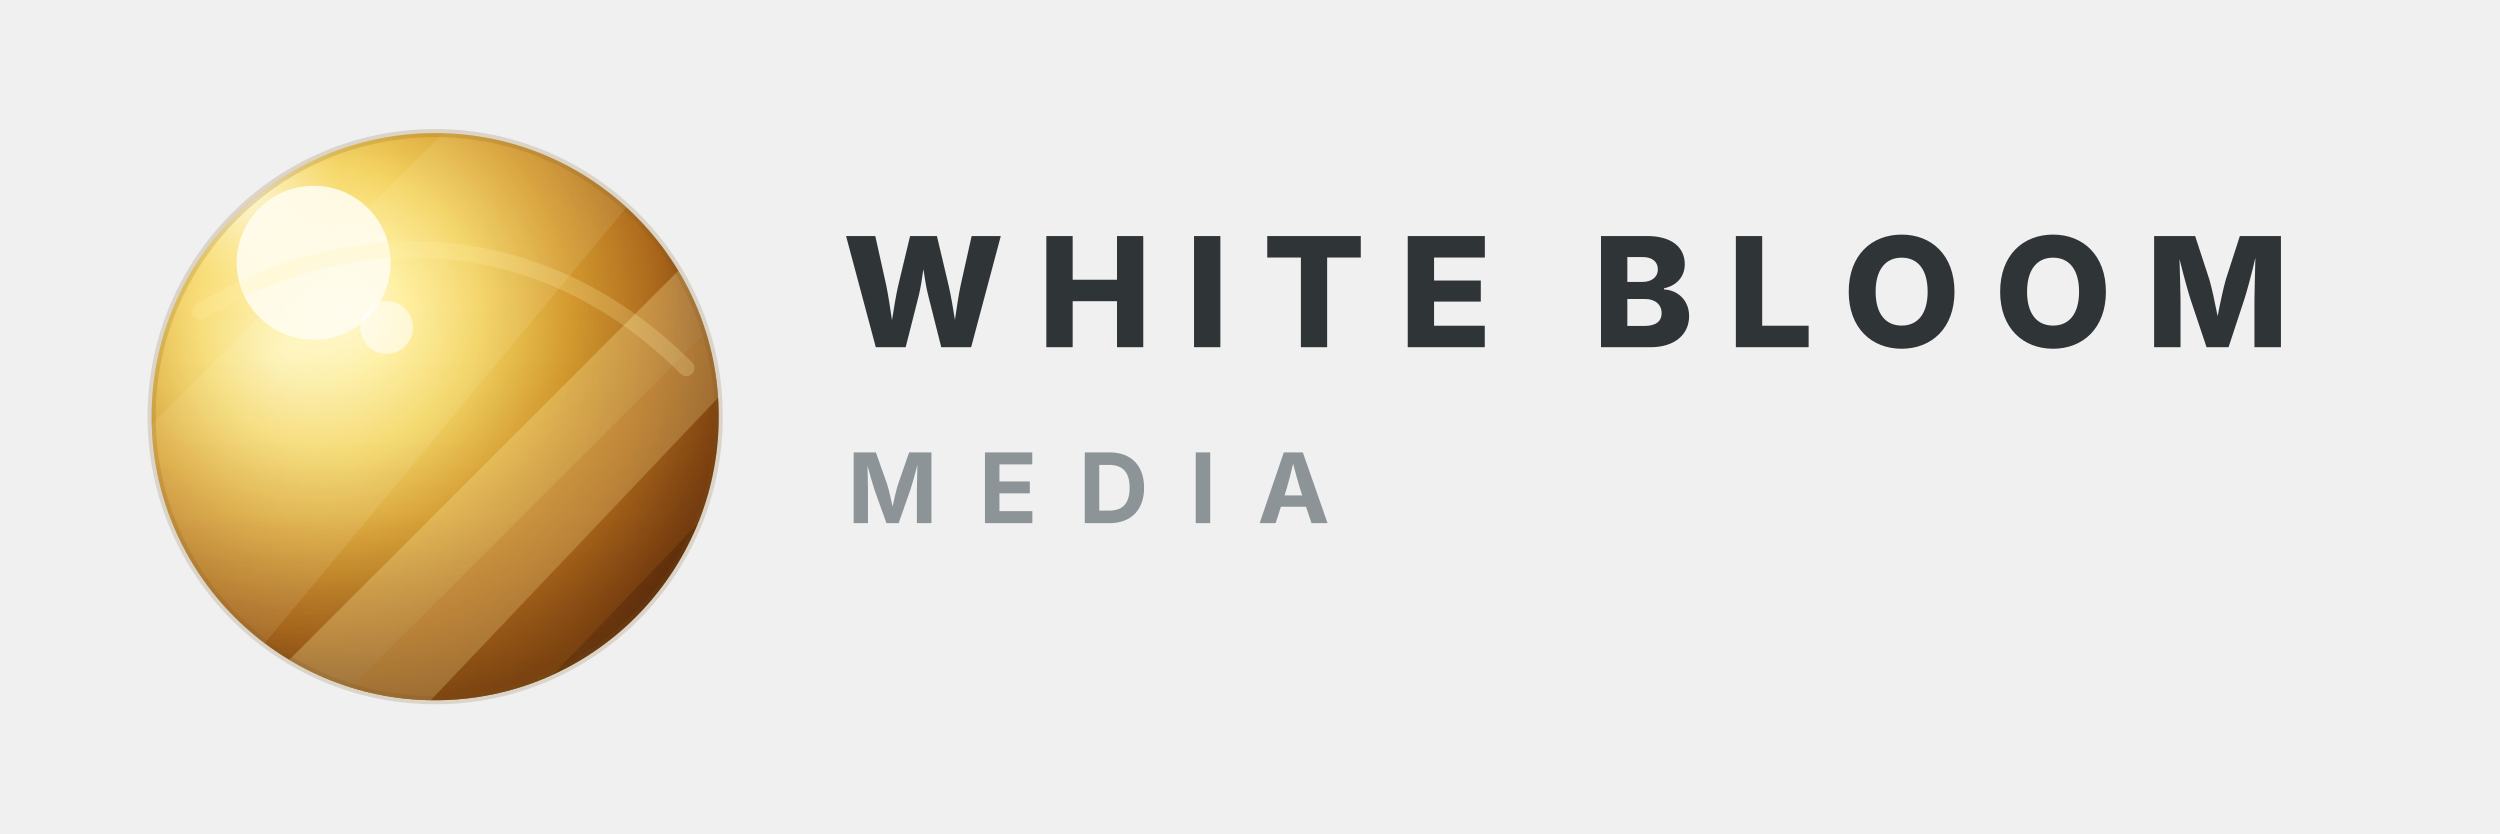
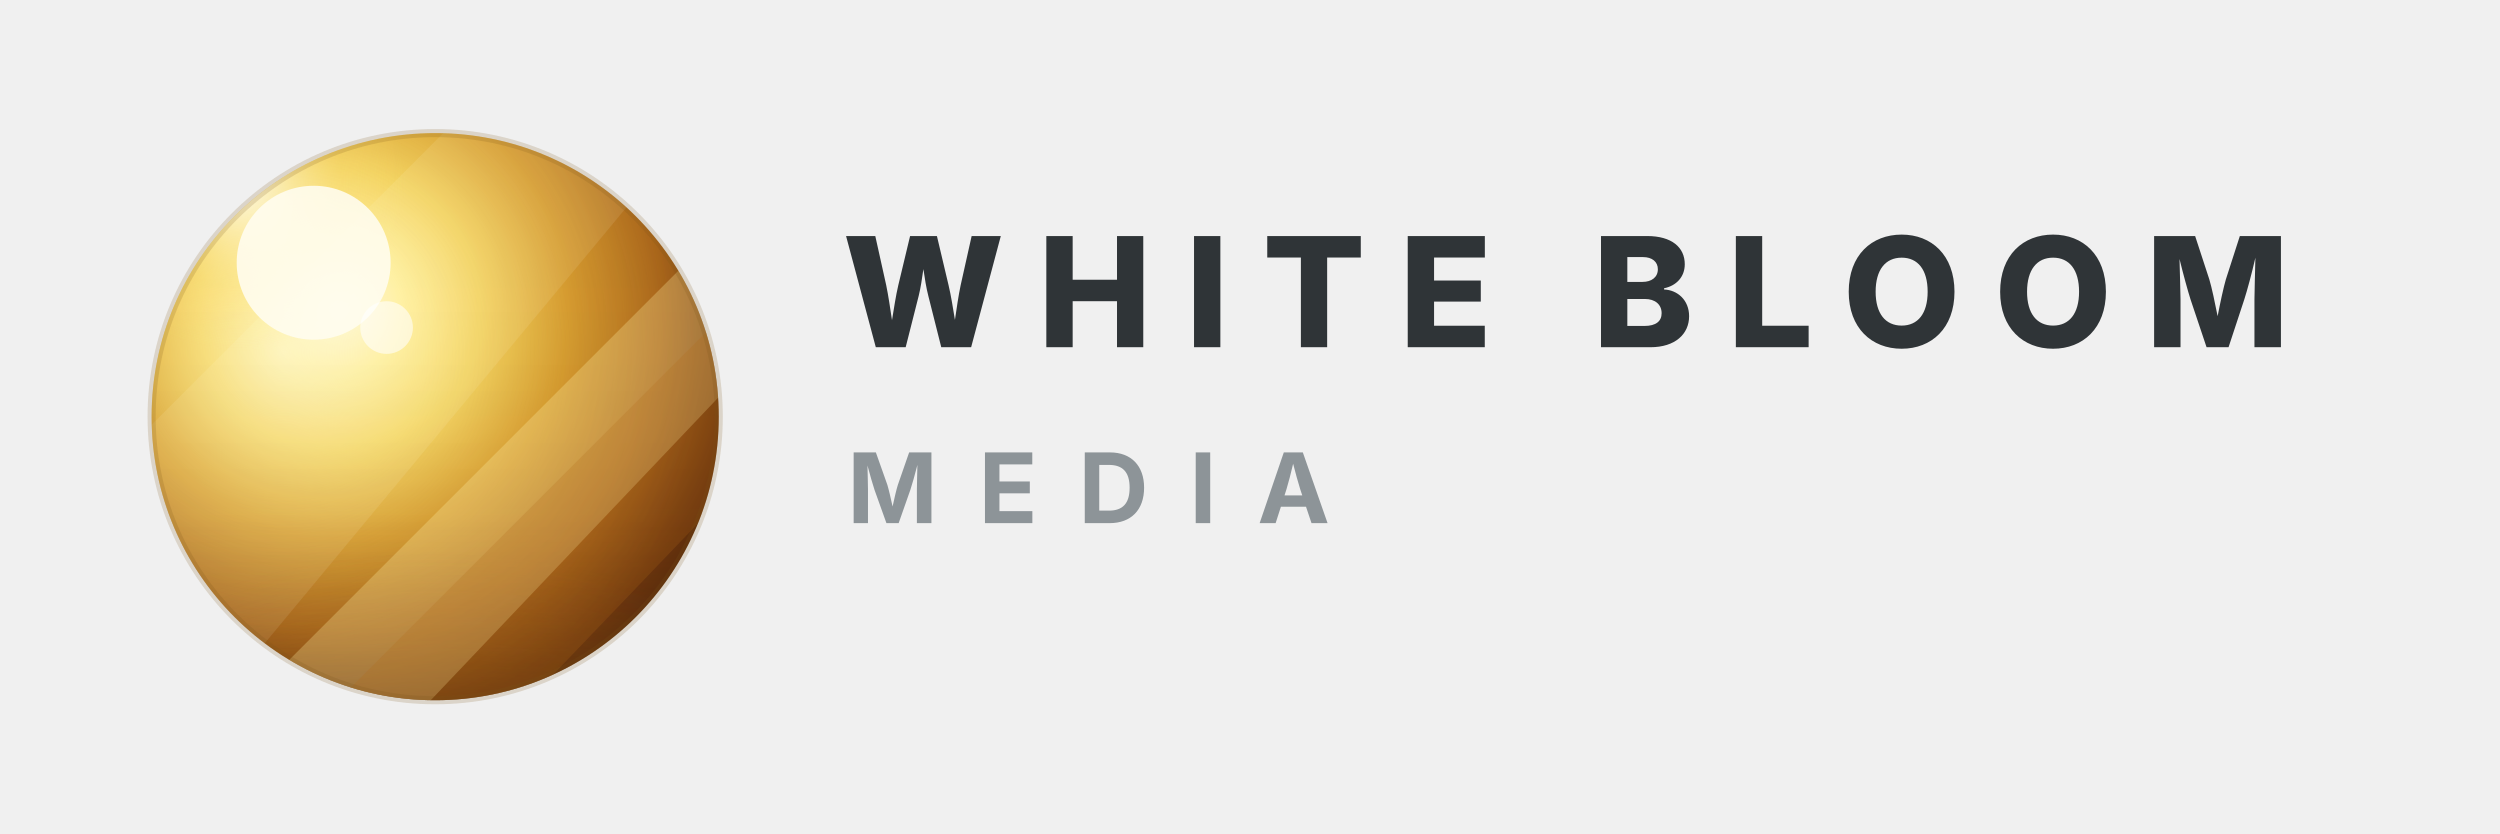
<svg xmlns="http://www.w3.org/2000/svg" viewBox="0 0 540 180" role="img" aria-labelledby="title">
  <g transform="translate(24 20) scale(.875)">
    <defs>
      <radialGradient id="markBase" cx="33%" cy="31%" r="92%">
        <stop offset="0" stop-color="#fffef4" />
        <stop offset="0.12" stop-color="#fff1a1" />
        <stop offset="0.27" stop-color="#f3d35d" />
        <stop offset="0.44" stop-color="#d49a2e" />
        <stop offset="0.62" stop-color="#a8641a" />
        <stop offset="0.78" stop-color="#67320d" />
        <stop offset="1" stop-color="#251205" />
      </radialGradient>
      <radialGradient id="markLeftGlow" cx="24%" cy="39%" r="72%">
        <stop offset="0" stop-color="#fff9d5" stop-opacity="0.58" />
        <stop offset=".34" stop-color="#ffe98e" stop-opacity="0.24" />
        <stop offset=".72" stop-color="#dba33b" stop-opacity=".08" />
        <stop offset="1" stop-color="#dba33b" stop-opacity="0" />
      </radialGradient>
      <radialGradient id="markFlare" cx="31%" cy="30%" r="42%">
        <stop offset="0" stop-color="#ffffff" stop-opacity=".95" />
        <stop offset=".24" stop-color="#fffce7" stop-opacity=".56" />
        <stop offset=".62" stop-color="#ffe88d" stop-opacity=".16" />
        <stop offset="1" stop-color="#ffe88d" stop-opacity="0" />
      </radialGradient>
      <linearGradient id="markBottomShade" x1="80" y1="38" x2="80" y2="170" gradientUnits="userSpaceOnUse">
        <stop offset="0" stop-color="#4b260a" stop-opacity="0" />
        <stop offset=".5" stop-color="#70400f" stop-opacity=".04" />
        <stop offset=".74" stop-color="#74410f" stop-opacity=".24" />
        <stop offset="1" stop-color="#281307" stop-opacity=".72" />
      </linearGradient>
      <radialGradient id="markBottomBrown" cx="50%" cy="104%" r="76%">
        <stop offset="0" stop-color="#281307" stop-opacity="0.92" />
        <stop offset=".34" stop-color="#70400f" stop-opacity="0.55" />
        <stop offset=".66" stop-color="#a66b1e" stop-opacity="0.16" />
        <stop offset="1" stop-color="#a66b1e" stop-opacity="0" />
      </radialGradient>
      <clipPath id="markClip">
        <circle cx="80" cy="80" r="70" />
      </clipPath>
    </defs>
    <circle cx="80" cy="80" r="70" fill="url(#markBase)" />
    <g clip-path="url(#markClip)">
      <circle cx="80" cy="80" r="72" fill="url(#markLeftGlow)" />
      <ellipse cx="80" cy="139" rx="82" ry="58" fill="url(#markBottomBrown)" />
      <circle cx="80" cy="80" r="72" fill="url(#markBottomShade)" opacity="0.62" />
      <path d="M92 172 172 92v80z" fill="#3a1706" opacity="0.28" />
      <path d="M12 172 172 12v40L58 172z" fill="#fff2a8" opacity="0.28" />
      <path d="M34 172 172 34v44L82 172z" fill="#b36a18" opacity="0.22" />
      <path d="M-16 108 108 -16h56L8 172H-16z" fill="#fffbe2" opacity="0.1" />
      <circle cx="50" cy="42" r="50" fill="url(#markFlare)" />
      <circle cx="50" cy="42" r="19" fill="#fffdf0" opacity=".88" />
      <circle cx="68" cy="58" r="6.5" fill="#ffffff" opacity=".58" />
-       <path d="M22 54c40-24 86-20 120 14" fill="none" stroke="#fff0ad" stroke-opacity="0.22" stroke-width="4" stroke-linecap="round" />
    </g>
    <circle cx="80" cy="80" r="70" fill="none" stroke="#7b5318" stroke-opacity=".18" stroke-width="2" />
  </g>
  <g font-family="Inter, Arial, Helvetica, sans-serif" text-rendering="geometricPrecision">
    <text x="182" y="75" fill="#2f3437" font-size="33" font-weight="800" letter-spacing="7.2">WHITE BLOOM</text>
    <text x="183" y="113" fill="#8d9498" font-size="21" font-weight="700" letter-spacing="8.8">MEDIA</text>
  </g>
</svg>
